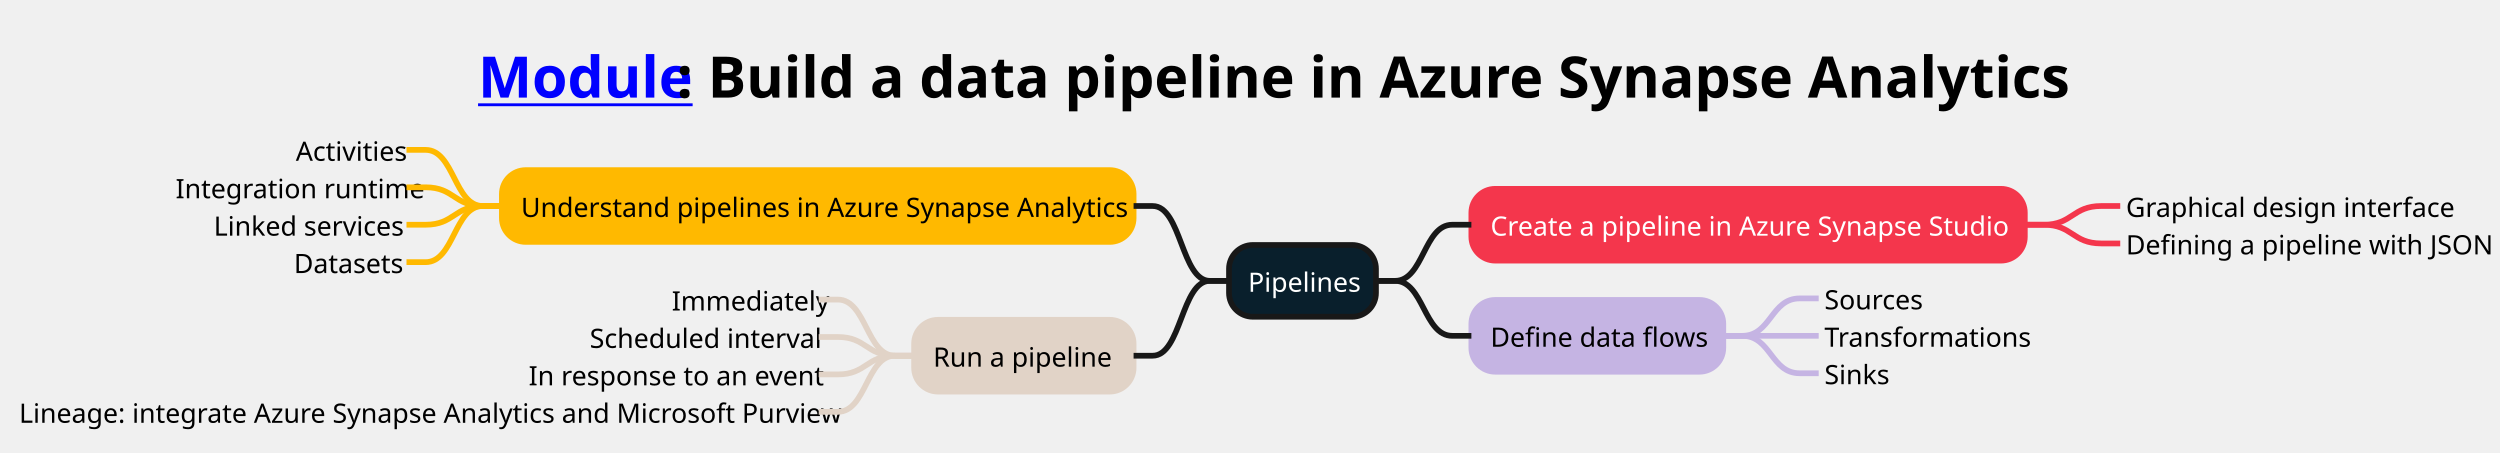
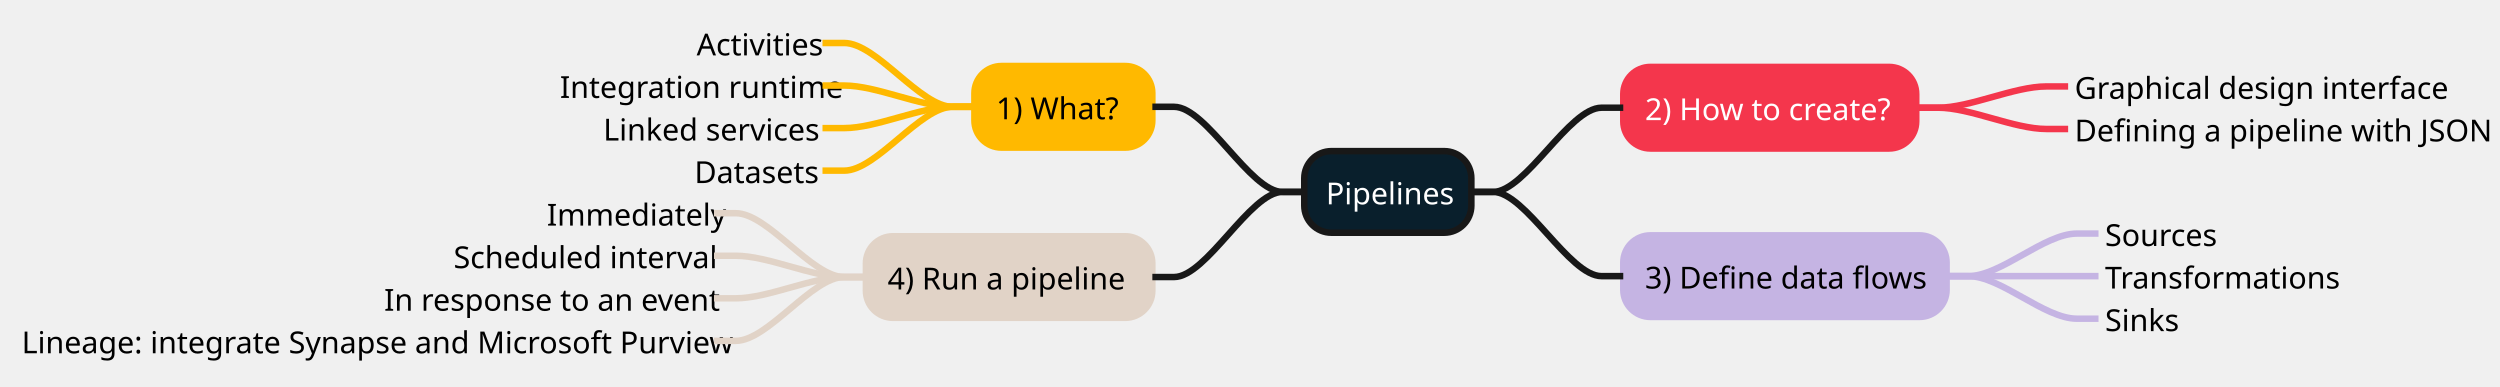
- <svg xmlns="http://www.w3.org/2000/svg" xmlns:xlink="http://www.w3.org/1999/xlink" contentStyleType="text/css" height="237px" preserveAspectRatio="none" style="width:1310px;height:237px;background:#FFFFFF;" version="1.1" viewBox="0 0 1310 237" width="1310px" zoomAndPan="magnify">
+ <svg xmlns="http://www.w3.org/2000/svg" contentStyleType="text/css" height="178px" preserveAspectRatio="none" style="width:1152px;height:178px;background:#FFFFFF;" version="1.1" viewBox="0 0 1152 178" width="1152px" zoomAndPan="magnify">
  <defs />
  <g>
-     <rect fill="none" height="47.734" id="_title" style="stroke:none;stroke-width:1.0;" width="816" x="245.5" y="15" />
-     <a href="https://learn.microsoft.com/training/modules/build-data-pipeline-azure-synapse-analytics/" target="_top" title="https://learn.microsoft.com/training/modules/build-data-pipeline-azure-synapse-analytics/" xlink:actuate="onRequest" xlink:href="https://learn.microsoft.com/training/modules/build-data-pipeline-azure-synapse-analytics/" xlink:show="new" xlink:title="https://learn.microsoft.com/training/modules/build-data-pipeline-azure-synapse-analytics/" xlink:type="simple">
-       <text fill="#0000FF" font-family="sans-serif" font-size="30" font-weight="bold" lengthAdjust="spacing" text-decoration="underline" textLength="104" x="250.5" y="51.143">Module</text>
-     </a>
-     <text fill="#000000" font-family="sans-serif" font-size="30" font-weight="bold" lengthAdjust="spacing" textLength="702" x="354.5" y="51.143">: Build a data pipeline in Azure Synapse Analytics</text>
-     <rect fill="#091F2C" height="37.609" rx="12.5" ry="12.5" style="stroke:#181818;stroke-width:3.0;" width="77" x="644" y="128.367" />
-     <text fill="#FFFFFF" font-family="sans-serif" font-size="14" lengthAdjust="spacing" textLength="57" x="654" y="152.9">Pipelines</text>
-     <rect fill="#F4364C" height="37.609" rx="12.5" ry="12.5" style="stroke:#F4364C;stroke-width:3.0;" width="290" x="771" y="98.953" />
-     <text fill="#FFFFFF" font-family="sans-serif" font-size="14" lengthAdjust="spacing" textLength="266" x="781" y="123.486">Create a pipeline in Azure Synapse Studio</text>
-     <text fill="#000000" font-family="sans-serif" font-size="14" lengthAdjust="spacing" textLength="166" x="1114" y="113.682">Graphical design interface</text>
-     <path d="M1061,117.758 L1071,117.758 C1086,117.758 1086,107.953 1101,107.953 L1111,107.953 " fill="none" style="stroke:#F4364C;stroke-width:3.0;" />
-     <text fill="#000000" font-family="sans-serif" font-size="14" lengthAdjust="spacing" textLength="184" x="1114" y="133.291">Defining a pipeline with JSON</text>
-     <path d="M1061,117.758 L1071,117.758 C1086,117.758 1086,127.562 1101,127.562 L1111,127.562 " fill="none" style="stroke:#F4364C;stroke-width:3.0;" />
-     <path d="M721,147.172 L731,147.172 C746,147.172 746,117.758 761,117.758 L771,117.758 " fill="none" style="stroke:#181818;stroke-width:3.0;" />
-     <rect fill="#C5B4E3" height="37.609" rx="12.5" ry="12.5" style="stroke:#C5B4E3;stroke-width:3.0;" width="132" x="771" y="157.172" />
-     <text fill="#000000" font-family="sans-serif" font-size="14" lengthAdjust="spacing" textLength="108" x="781" y="181.705">Define data flows</text>
-     <text fill="#000000" font-family="sans-serif" font-size="14" lengthAdjust="spacing" textLength="52" x="956" y="162.096">Sources</text>
-     <path d="M903,175.977 L913,175.977 C928,175.977 928,156.367 943,156.367 L953,156.367 " fill="none" style="stroke:#C5B4E3;stroke-width:3.0;" />
-     <text fill="#000000" font-family="sans-serif" font-size="14" lengthAdjust="spacing" textLength="103" x="956" y="181.705">Transformations</text>
-     <path d="M903,175.977 L913,175.977 C928,175.977 928,175.977 943,175.977 L953,175.977 " fill="none" style="stroke:#C5B4E3;stroke-width:3.0;" />
-     <text fill="#000000" font-family="sans-serif" font-size="14" lengthAdjust="spacing" textLength="34" x="956" y="201.315">Sinks</text>
-     <path d="M903,175.977 L913,175.977 C928,175.977 928,195.586 943,195.586 L953,195.586 " fill="none" style="stroke:#C5B4E3;stroke-width:3.0;" />
-     <path d="M721,147.172 L731,147.172 C746,147.172 746,175.977 761,175.977 L771,175.977 " fill="none" style="stroke:#181818;stroke-width:3.0;" />
-     <rect fill="#FFB900" height="37.609" rx="12.5" ry="12.5" style="stroke:#FFB900;stroke-width:3.0;" width="331" x="263" y="89.148" />
-     <text fill="#000000" font-family="sans-serif" font-size="14" lengthAdjust="spacing" textLength="307" x="273" y="113.682">Understand pipelines in Azure Synapse Analytics</text>
-     <text fill="#000000" font-family="sans-serif" font-size="14" lengthAdjust="spacing" textLength="55" x="155" y="84.268">Activities</text>
-     <path d="M263,107.953 L253,107.953 C238,107.953 238,78.539 223,78.539 L213,78.539 " fill="none" style="stroke:#FFB900;stroke-width:3.0;" />
-     <text fill="#000000" font-family="sans-serif" font-size="14" lengthAdjust="spacing" textLength="118" x="92" y="103.877">Integration runtime</text>
-     <path d="M263,107.953 L253,107.953 C238,107.953 238,98.148 223,98.148 L213,98.148 " fill="none" style="stroke:#FFB900;stroke-width:3.0;" />
-     <text fill="#000000" font-family="sans-serif" font-size="14" lengthAdjust="spacing" textLength="98" x="112" y="123.486">Linked services</text>
-     <path d="M263,107.953 L253,107.953 C238,107.953 238,117.758 223,117.758 L213,117.758 " fill="none" style="stroke:#FFB900;stroke-width:3.0;" />
-     <text fill="#000000" font-family="sans-serif" font-size="14" lengthAdjust="spacing" textLength="56" x="154" y="143.096">Datasets</text>
-     <path d="M263,107.953 L253,107.953 C238,107.953 238,137.367 223,137.367 L213,137.367 " fill="none" style="stroke:#FFB900;stroke-width:3.0;" />
-     <path d="M644,147.172 L634,147.172 C619,147.172 619,107.953 604,107.953 L594,107.953 " fill="none" style="stroke:#181818;stroke-width:3.0;" />
-     <rect fill="#E1D3C7" height="37.609" rx="12.5" ry="12.5" style="stroke:#E1D3C7;stroke-width:3.0;" width="115" x="479" y="167.586" />
-     <text fill="#000000" font-family="sans-serif" font-size="14" lengthAdjust="spacing" textLength="91" x="489" y="192.119">Run a pipeline</text>
-     <text fill="#000000" font-family="sans-serif" font-size="14" lengthAdjust="spacing" textLength="74" x="352" y="162.705">Immediately</text>
-     <path d="M479,186.391 L469,186.391 C454,186.391 454,156.977 439,156.977 L429,156.977 " fill="none" style="stroke:#E1D3C7;stroke-width:3.0;" />
-     <text fill="#000000" font-family="sans-serif" font-size="14" lengthAdjust="spacing" textLength="117" x="309" y="182.315">Scheduled interval</text>
-     <path d="M479,186.391 L469,186.391 C454,186.391 454,176.586 439,176.586 L429,176.586 " fill="none" style="stroke:#E1D3C7;stroke-width:3.0;" />
-     <text fill="#000000" font-family="sans-serif" font-size="14" lengthAdjust="spacing" textLength="149" x="277" y="201.924">In response to an event</text>
-     <path d="M479,186.391 L469,186.391 C454,186.391 454,196.195 439,196.195 L429,196.195 " fill="none" style="stroke:#E1D3C7;stroke-width:3.0;" />
-     <text fill="#000000" font-family="sans-serif" font-size="14" lengthAdjust="spacing" textLength="416" x="10" y="221.533">Lineage: integrate Azure Synapse Analytics and Microsoft Purview</text>
-     <path d="M479,186.391 L469,186.391 C454,186.391 454,215.805 439,215.805 L429,215.805 " fill="none" style="stroke:#E1D3C7;stroke-width:3.0;" />
-     <path d="M644,147.172 L634,147.172 C619,147.172 619,186.391 604,186.391 L594,186.391 " fill="none" style="stroke:#181818;stroke-width:3.0;" />
+     <rect fill="#091F2C" height="37.609" rx="12.5" ry="12.5" style="stroke:#181818;stroke-width:3.0;" width="77" x="601" y="69.633" />
+     <text fill="#FFFFFF" font-family="sans-serif" font-size="14" lengthAdjust="spacing" textLength="57" x="611" y="94.166">Pipelines</text>
+     <rect fill="#F4364C" height="37.609" rx="12.5" ry="12.5" style="stroke:#F4364C;stroke-width:3.0;" width="135" x="748" y="30.828" />
+     <text fill="#FFFFFF" font-family="sans-serif" font-size="14" lengthAdjust="spacing" textLength="111" x="758" y="55.361">2) How to create?</text>
+     <text fill="#000000" font-family="sans-serif" font-size="14" lengthAdjust="spacing" textLength="166" x="956" y="45.557">Graphical design interface</text>
+     <path d="M883,49.633 L893,49.633 C908,49.633 928,39.828 943,39.828 L953,39.828 " fill="none" style="stroke:#F4364C;stroke-width:3.0;" />
+     <text fill="#000000" font-family="sans-serif" font-size="14" lengthAdjust="spacing" textLength="184" x="956" y="65.166">Defining a pipeline with JSON</text>
+     <path d="M883,49.633 L893,49.633 C908,49.633 928,59.438 943,59.438 L953,59.438 " fill="none" style="stroke:#F4364C;stroke-width:3.0;" />
+     <path d="M678,88.438 L688,88.438 C703,88.438 723,49.633 738,49.633 L748,49.633 " fill="none" style="stroke:#181818;stroke-width:3.0;" />
+     <rect fill="#C5B4E3" height="37.609" rx="12.5" ry="12.5" style="stroke:#C5B4E3;stroke-width:3.0;" width="149" x="748" y="108.438" />
+     <text fill="#000000" font-family="sans-serif" font-size="14" lengthAdjust="spacing" textLength="125" x="758" y="132.971">3) Define data flows</text>
+     <text fill="#000000" font-family="sans-serif" font-size="14" lengthAdjust="spacing" textLength="52" x="970" y="113.361">Sources</text>
+     <path d="M897,127.242 L907,127.242 C922,127.242 942,107.633 957,107.633 L967,107.633 " fill="none" style="stroke:#C5B4E3;stroke-width:3.0;" />
+     <text fill="#000000" font-family="sans-serif" font-size="14" lengthAdjust="spacing" textLength="103" x="970" y="132.971">Transformations</text>
+     <path d="M897,127.242 L907,127.242 C922,127.242 942,127.242 957,127.242 L967,127.242 " fill="none" style="stroke:#C5B4E3;stroke-width:3.0;" />
+     <text fill="#000000" font-family="sans-serif" font-size="14" lengthAdjust="spacing" textLength="34" x="970" y="152.58">Sinks</text>
+     <path d="M897,127.242 L907,127.242 C922,127.242 942,146.852 957,146.852 L967,146.852 " fill="none" style="stroke:#C5B4E3;stroke-width:3.0;" />
+     <path d="M678,88.438 L688,88.438 C703,88.438 723,127.242 738,127.242 L748,127.242 " fill="none" style="stroke:#181818;stroke-width:3.0;" />
+     <rect fill="#FFB900" height="37.609" rx="12.5" ry="12.5" style="stroke:#FFB900;stroke-width:3.0;" width="82" x="449" y="30.414" />
+     <text fill="#000000" font-family="sans-serif" font-size="14" lengthAdjust="spacing" textLength="58" x="459" y="54.947">1) What?</text>
+     <text fill="#000000" font-family="sans-serif" font-size="14" lengthAdjust="spacing" textLength="55" x="321" y="25.533">Activities</text>
+     <path d="M449,49.219 L439,49.219 C424,49.219 404,19.805 389,19.805 L379,19.805 " fill="none" style="stroke:#FFB900;stroke-width:3.0;" />
+     <text fill="#000000" font-family="sans-serif" font-size="14" lengthAdjust="spacing" textLength="118" x="258" y="45.143">Integration runtime</text>
+     <path d="M449,49.219 L439,49.219 C424,49.219 404,39.414 389,39.414 L379,39.414 " fill="none" style="stroke:#FFB900;stroke-width:3.0;" />
+     <text fill="#000000" font-family="sans-serif" font-size="14" lengthAdjust="spacing" textLength="98" x="278" y="64.752">Linked services</text>
+     <path d="M449,49.219 L439,49.219 C424,49.219 404,59.023 389,59.023 L379,59.023 " fill="none" style="stroke:#FFB900;stroke-width:3.0;" />
+     <text fill="#000000" font-family="sans-serif" font-size="14" lengthAdjust="spacing" textLength="56" x="320" y="84.361">Datasets</text>
+     <path d="M449,49.219 L439,49.219 C424,49.219 404,78.633 389,78.633 L379,78.633 " fill="none" style="stroke:#FFB900;stroke-width:3.0;" />
+     <path d="M601,88.438 L591,88.438 C576,88.438 556,49.219 541,49.219 L531,49.219 " fill="none" style="stroke:#181818;stroke-width:3.0;" />
+     <rect fill="#E1D3C7" height="37.609" rx="12.5" ry="12.5" style="stroke:#E1D3C7;stroke-width:3.0;" width="132" x="399" y="108.852" />
+     <text fill="#000000" font-family="sans-serif" font-size="14" lengthAdjust="spacing" textLength="108" x="409" y="133.385">4) Run a pipeline</text>
+     <text fill="#000000" font-family="sans-serif" font-size="14" lengthAdjust="spacing" textLength="74" x="252" y="103.971">Immediately</text>
+     <path d="M399,127.656 L389,127.656 C374,127.656 354,98.242 339,98.242 L329,98.242 " fill="none" style="stroke:#E1D3C7;stroke-width:3.0;" />
+     <text fill="#000000" font-family="sans-serif" font-size="14" lengthAdjust="spacing" textLength="117" x="209" y="123.58">Scheduled interval</text>
+     <path d="M399,127.656 L389,127.656 C374,127.656 354,117.852 339,117.852 L329,117.852 " fill="none" style="stroke:#E1D3C7;stroke-width:3.0;" />
+     <text fill="#000000" font-family="sans-serif" font-size="14" lengthAdjust="spacing" textLength="149" x="177" y="143.19">In response to an event</text>
+     <path d="M399,127.656 L389,127.656 C374,127.656 354,137.461 339,137.461 L329,137.461 " fill="none" style="stroke:#E1D3C7;stroke-width:3.0;" />
+     <text fill="#000000" font-family="sans-serif" font-size="14" lengthAdjust="spacing" textLength="316" x="10" y="162.799">Lineage: integrate Synapse and Microsoft Purview</text>
+     <path d="M399,127.656 L389,127.656 C374,127.656 354,157.07 339,157.07 L329,157.07 " fill="none" style="stroke:#E1D3C7;stroke-width:3.0;" />
+     <path d="M601,88.438 L591,88.438 C576,88.438 556,127.656 541,127.656 L531,127.656 " fill="none" style="stroke:#181818;stroke-width:3.0;" />
  </g>
</svg>
